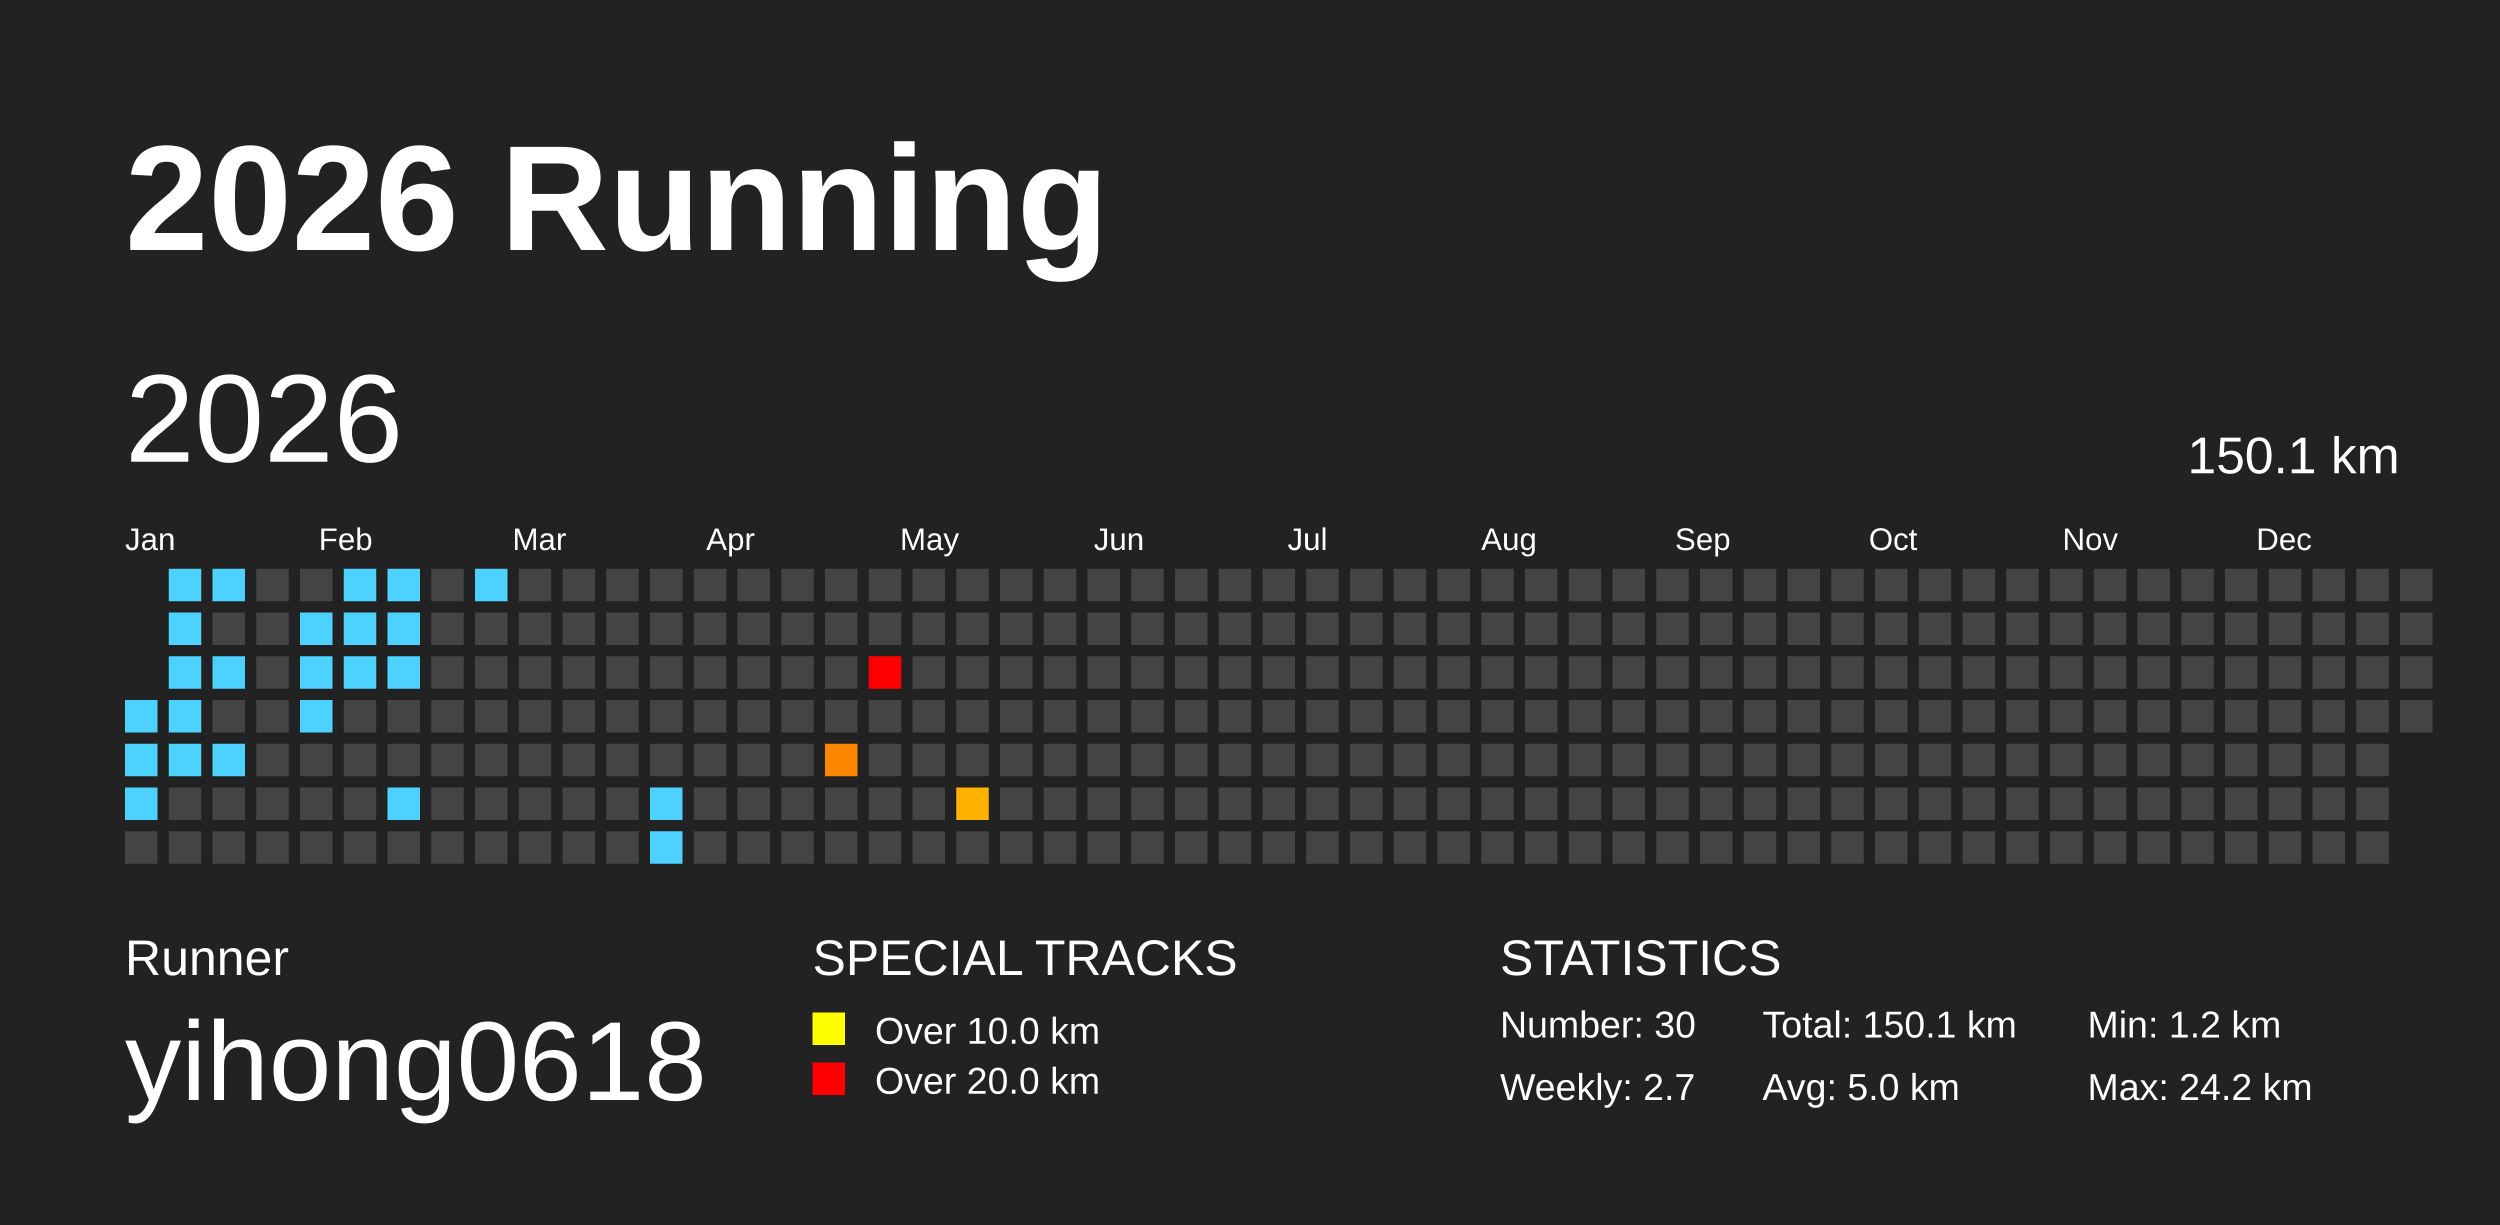
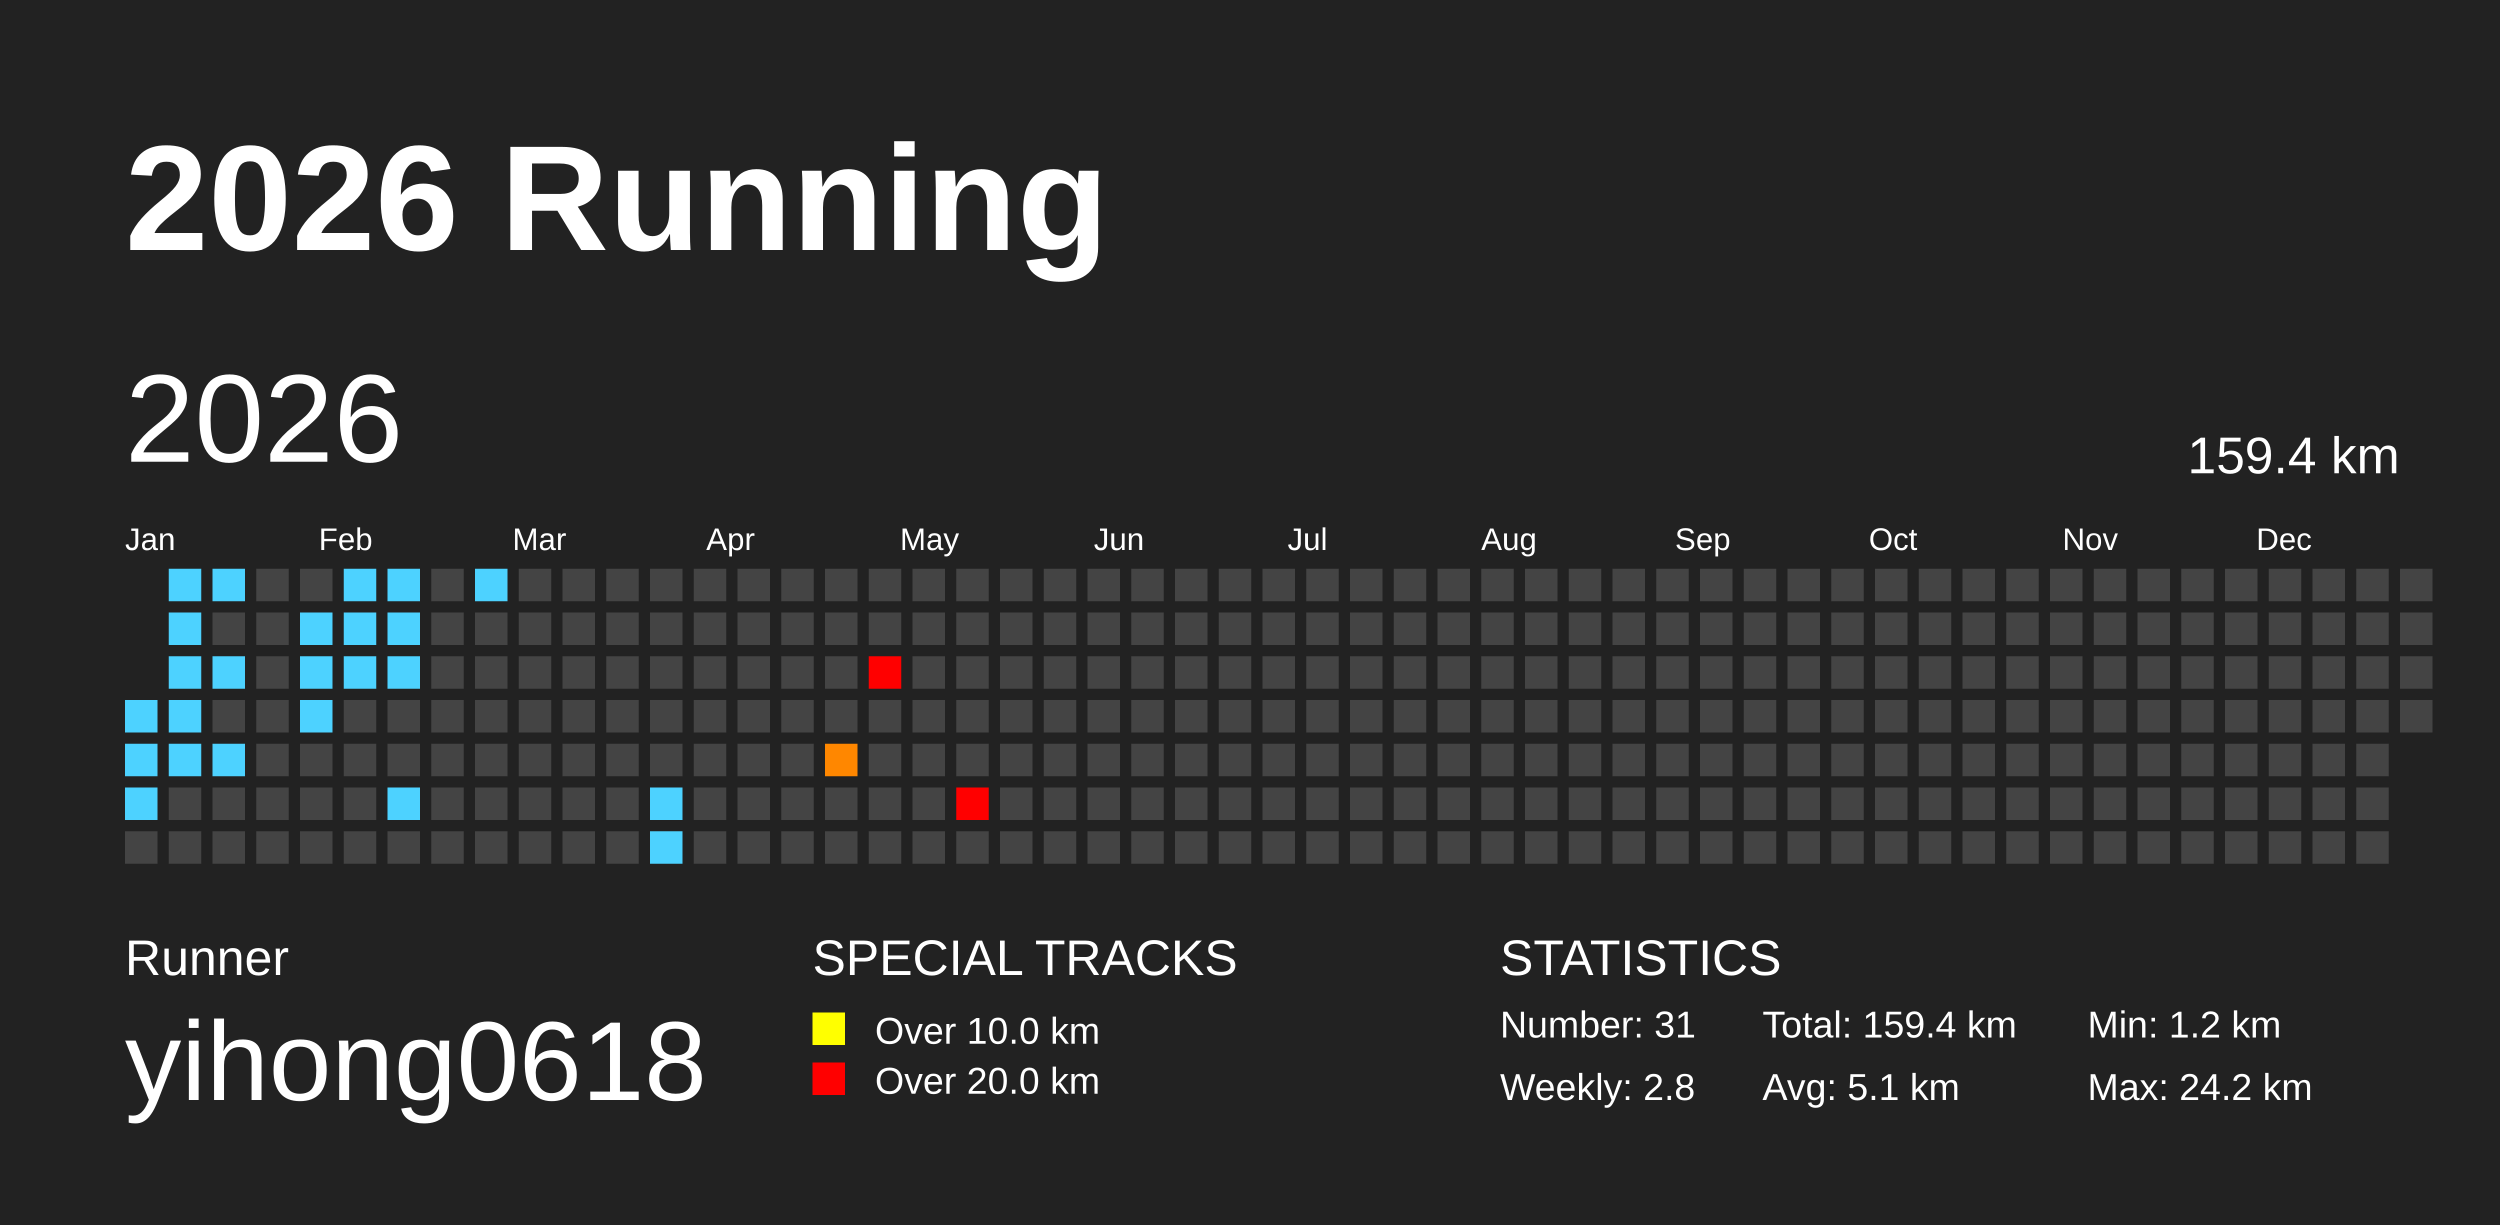
<svg xmlns="http://www.w3.org/2000/svg" baseProfile="full" height="98mm" version="1.1" viewBox="0,0,200,98" width="200mm">
  <defs />
  <rect fill="#222222" height="98" width="200" x="0" y="0" />
  <text fill="#FFFFFF" style="font-size:12px; font-family:Arial; font-weight:bold;" x="10" y="20">2026 Running</text>
  <text fill="#FFFFFF" style="font-size:4px; font-family:Arial" x="10" y="78">Runner</text>
  <text fill="#FFFFFF" style="font-size:9px; font-family:Arial" x="10" y="88">yihong0618</text>
  <text fill="#FFFFFF" style="font-size:4px; font-family:Arial" x="65" y="78">SPECIAL TRACKS</text>
  <rect fill="yellow" height="2.6" width="2.6" x="65" y="81" />
  <text fill="#FFFFFF" style="font-size:3px; font-family:Arial" x="70" y="83.5">Over 10.0 km</text>
  <rect fill="red" height="2.6" width="2.6" x="65" y="85" />
  <text fill="#FFFFFF" style="font-size:3px; font-family:Arial" x="70" y="87.5">Over 20.0 km</text>
  <text fill="#FFFFFF" style="font-size:4px; font-family:Arial" x="120" y="78">STATISTICS</text>
-   <text fill="#FFFFFF" style="font-size:3px; font-family:Arial" x="120" y="83">Number: 30</text>
-   <text fill="#FFFFFF" style="font-size:3px; font-family:Arial" x="120" y="88">Weekly: 2.7</text>
-   <text fill="#FFFFFF" style="font-size:3px; font-family:Arial" x="141" y="83">Total: 150.1 km</text>
-   <text fill="#FFFFFF" style="font-size:3px; font-family:Arial" x="141" y="88">Avg: 5.0 km</text>
+   <text fill="#FFFFFF" style="font-size:3px; font-family:Arial" x="120" y="83">Number: 31</text>
+   <text fill="#FFFFFF" style="font-size:3px; font-family:Arial" x="120" y="88">Weekly: 2.8</text>
+   <text fill="#FFFFFF" style="font-size:3px; font-family:Arial" x="141" y="83">Total: 159.4 km</text>
+   <text fill="#FFFFFF" style="font-size:3px; font-family:Arial" x="141" y="88">Avg: 5.1 km</text>
  <text fill="#FFFFFF" style="font-size:3px; font-family:Arial" x="167" y="83">Min: 1.2 km</text>
  <text fill="#FFFFFF" style="font-size:3px; font-family:Arial" x="167" y="88">Max: 24.2 km</text>
  <text dominant-baseline="hanging" fill="#FFFFFF" style="font-size:10.0px; font-family:Arial;" x="10" y="30">2026</text>
-   <text dominant-baseline="hanging" fill="#FFFFFF" style="font-size:4.125px; font-family:Arial;" x="175" y="35">150.1 km</text>
+   <text dominant-baseline="hanging" fill="#FFFFFF" style="font-size:4.125px; font-family:Arial;" x="175" y="35">159.4 km</text>
  <text fill="#FFFFFF" style="font-size:2.5px; font-family:Arial" x="10.0" y="44">Jan</text>
  <text fill="#FFFFFF" style="font-size:2.5px; font-family:Arial" x="25.5" y="44">Feb</text>
  <text fill="#FFFFFF" style="font-size:2.5px; font-family:Arial" x="41.0" y="44">Mar</text>
  <text fill="#FFFFFF" style="font-size:2.5px; font-family:Arial" x="56.5" y="44">Apr</text>
  <text fill="#FFFFFF" style="font-size:2.5px; font-family:Arial" x="72.0" y="44">May</text>
  <text fill="#FFFFFF" style="font-size:2.5px; font-family:Arial" x="87.5" y="44">Jun</text>
  <text fill="#FFFFFF" style="font-size:2.5px; font-family:Arial" x="103.0" y="44">Jul</text>
  <text fill="#FFFFFF" style="font-size:2.5px; font-family:Arial" x="118.5" y="44">Aug</text>
  <text fill="#FFFFFF" style="font-size:2.5px; font-family:Arial" x="134.0" y="44">Sep</text>
  <text fill="#FFFFFF" style="font-size:2.5px; font-family:Arial" x="149.5" y="44">Oct</text>
  <text fill="#FFFFFF" style="font-size:2.5px; font-family:Arial" x="165.0" y="44">Nov</text>
  <text fill="#FFFFFF" style="font-size:2.5px; font-family:Arial" x="180.5" y="44">Dec</text>
  <rect fill="#4dd2ff" height="2.6" width="2.6" x="10.0" y="56.0" />
  <rect fill="#4dd2ff" height="2.6" width="2.6" x="10.0" y="59.5" />
  <rect fill="#4dd2ff" height="2.6" width="2.6" x="10.0" y="63.0" />
  <rect fill="#444444" height="2.6" width="2.6" x="10.0" y="66.5" />
  <rect fill="#4dd2ff" height="2.6" width="2.6" x="13.5" y="45.5" />
  <rect fill="#4dd2ff" height="2.6" width="2.6" x="13.5" y="49.0" />
  <rect fill="#4dd2ff" height="2.6" width="2.6" x="13.5" y="52.5" />
  <rect fill="#4dd2ff" height="2.6" width="2.6" x="13.5" y="56.0" />
  <rect fill="#4dd2ff" height="2.6" width="2.6" x="13.5" y="59.5" />
  <rect fill="#444444" height="2.6" width="2.6" x="13.5" y="63.0" />
  <rect fill="#444444" height="2.6" width="2.6" x="13.5" y="66.5" />
  <rect fill="#4dd2ff" height="2.6" width="2.6" x="17.0" y="45.5" />
  <rect fill="#444444" height="2.6" width="2.6" x="17.0" y="49.0" />
  <rect fill="#4dd2ff" height="2.6" width="2.6" x="17.0" y="52.5" />
  <rect fill="#444444" height="2.6" width="2.6" x="17.0" y="56.0" />
  <rect fill="#4dd2ff" height="2.6" width="2.6" x="17.0" y="59.5" />
  <rect fill="#444444" height="2.6" width="2.6" x="17.0" y="63.0" />
  <rect fill="#444444" height="2.6" width="2.6" x="17.0" y="66.5" />
  <rect fill="#444444" height="2.6" width="2.6" x="20.5" y="45.5" />
  <rect fill="#444444" height="2.6" width="2.6" x="20.5" y="49.0" />
  <rect fill="#444444" height="2.6" width="2.6" x="20.5" y="52.5" />
  <rect fill="#444444" height="2.6" width="2.6" x="20.5" y="56.0" />
  <rect fill="#444444" height="2.6" width="2.6" x="20.5" y="59.5" />
  <rect fill="#444444" height="2.6" width="2.6" x="20.5" y="63.0" />
  <rect fill="#444444" height="2.6" width="2.6" x="20.5" y="66.5" />
  <rect fill="#444444" height="2.6" width="2.6" x="24.0" y="45.5" />
  <rect fill="#4dd2ff" height="2.6" width="2.6" x="24.0" y="49.0" />
  <rect fill="#4dd2ff" height="2.6" width="2.6" x="24.0" y="52.5" />
  <rect fill="#4dd2ff" height="2.6" width="2.6" x="24.0" y="56.0" />
  <rect fill="#444444" height="2.6" width="2.6" x="24.0" y="59.5" />
  <rect fill="#444444" height="2.6" width="2.6" x="24.0" y="63.0" />
  <rect fill="#444444" height="2.6" width="2.6" x="24.0" y="66.5" />
  <rect fill="#4dd2ff" height="2.6" width="2.6" x="27.5" y="45.5" />
  <rect fill="#4dd2ff" height="2.6" width="2.6" x="27.5" y="49.0" />
  <rect fill="#4dd2ff" height="2.6" width="2.6" x="27.5" y="52.5" />
  <rect fill="#444444" height="2.6" width="2.6" x="27.5" y="56.0" />
  <rect fill="#444444" height="2.6" width="2.6" x="27.5" y="59.5" />
  <rect fill="#444444" height="2.6" width="2.6" x="27.5" y="63.0" />
  <rect fill="#444444" height="2.6" width="2.6" x="27.5" y="66.5" />
  <rect fill="#4dd2ff" height="2.6" width="2.6" x="31.0" y="45.5" />
  <rect fill="#4dd2ff" height="2.6" width="2.6" x="31.0" y="49.0" />
  <rect fill="#4dd2ff" height="2.6" width="2.6" x="31.0" y="52.5" />
  <rect fill="#444444" height="2.6" width="2.6" x="31.0" y="56.0" />
  <rect fill="#444444" height="2.6" width="2.6" x="31.0" y="59.5" />
  <rect fill="#4dd2ff" height="2.6" width="2.6" x="31.0" y="63.0" />
  <rect fill="#444444" height="2.6" width="2.6" x="31.0" y="66.5" />
  <rect fill="#444444" height="2.6" width="2.6" x="34.5" y="45.5" />
  <rect fill="#444444" height="2.6" width="2.6" x="34.5" y="49.0" />
  <rect fill="#444444" height="2.6" width="2.6" x="34.5" y="52.5" />
  <rect fill="#444444" height="2.6" width="2.6" x="34.5" y="56.0" />
  <rect fill="#444444" height="2.6" width="2.6" x="34.5" y="59.5" />
  <rect fill="#444444" height="2.6" width="2.6" x="34.5" y="63.0" />
  <rect fill="#444444" height="2.6" width="2.6" x="34.5" y="66.5" />
  <rect fill="#4dd2ff" height="2.6" width="2.6" x="38.0" y="45.5" />
  <rect fill="#444444" height="2.6" width="2.6" x="38.0" y="49.0" />
  <rect fill="#444444" height="2.6" width="2.6" x="38.0" y="52.5" />
  <rect fill="#444444" height="2.6" width="2.6" x="38.0" y="56.0" />
  <rect fill="#444444" height="2.6" width="2.6" x="38.0" y="59.5" />
  <rect fill="#444444" height="2.6" width="2.6" x="38.0" y="63.0" />
  <rect fill="#444444" height="2.6" width="2.6" x="38.0" y="66.5" />
  <rect fill="#444444" height="2.6" width="2.6" x="41.5" y="45.5" />
  <rect fill="#444444" height="2.6" width="2.6" x="41.5" y="49.0" />
  <rect fill="#444444" height="2.6" width="2.6" x="41.5" y="52.5" />
  <rect fill="#444444" height="2.6" width="2.6" x="41.5" y="56.0" />
  <rect fill="#444444" height="2.6" width="2.6" x="41.5" y="59.5" />
  <rect fill="#444444" height="2.6" width="2.6" x="41.5" y="63.0" />
  <rect fill="#444444" height="2.6" width="2.6" x="41.5" y="66.5" />
  <rect fill="#444444" height="2.6" width="2.6" x="45.0" y="45.5" />
  <rect fill="#444444" height="2.6" width="2.6" x="45.0" y="49.0" />
  <rect fill="#444444" height="2.6" width="2.6" x="45.0" y="52.5" />
  <rect fill="#444444" height="2.6" width="2.6" x="45.0" y="56.0" />
  <rect fill="#444444" height="2.6" width="2.6" x="45.0" y="59.5" />
  <rect fill="#444444" height="2.6" width="2.6" x="45.0" y="63.0" />
  <rect fill="#444444" height="2.6" width="2.6" x="45.0" y="66.5" />
  <rect fill="#444444" height="2.6" width="2.6" x="48.5" y="45.5" />
  <rect fill="#444444" height="2.6" width="2.6" x="48.5" y="49.0" />
  <rect fill="#444444" height="2.6" width="2.6" x="48.5" y="52.5" />
  <rect fill="#444444" height="2.6" width="2.6" x="48.5" y="56.0" />
  <rect fill="#444444" height="2.6" width="2.6" x="48.5" y="59.5" />
  <rect fill="#444444" height="2.6" width="2.6" x="48.5" y="63.0" />
  <rect fill="#444444" height="2.6" width="2.6" x="48.5" y="66.5" />
  <rect fill="#444444" height="2.6" width="2.6" x="52.0" y="45.5" />
  <rect fill="#444444" height="2.6" width="2.6" x="52.0" y="49.0" />
  <rect fill="#444444" height="2.6" width="2.6" x="52.0" y="52.5" />
  <rect fill="#444444" height="2.6" width="2.6" x="52.0" y="56.0" />
  <rect fill="#444444" height="2.6" width="2.6" x="52.0" y="59.5" />
  <rect fill="#4dd2ff" height="2.6" width="2.6" x="52.0" y="63.0" />
  <rect fill="#4dd2ff" height="2.6" width="2.6" x="52.0" y="66.5" />
  <rect fill="#444444" height="2.6" width="2.6" x="55.5" y="45.5" />
  <rect fill="#444444" height="2.6" width="2.6" x="55.5" y="49.0" />
  <rect fill="#444444" height="2.6" width="2.6" x="55.5" y="52.5" />
  <rect fill="#444444" height="2.6" width="2.6" x="55.5" y="56.0" />
  <rect fill="#444444" height="2.6" width="2.6" x="55.5" y="59.5" />
  <rect fill="#444444" height="2.6" width="2.6" x="55.5" y="63.0" />
  <rect fill="#444444" height="2.6" width="2.6" x="55.5" y="66.5" />
  <rect fill="#444444" height="2.6" width="2.6" x="59.0" y="45.5" />
  <rect fill="#444444" height="2.6" width="2.6" x="59.0" y="49.0" />
  <rect fill="#444444" height="2.6" width="2.6" x="59.0" y="52.5" />
  <rect fill="#444444" height="2.6" width="2.6" x="59.0" y="56.0" />
  <rect fill="#444444" height="2.6" width="2.6" x="59.0" y="59.5" />
  <rect fill="#444444" height="2.6" width="2.6" x="59.0" y="63.0" />
  <rect fill="#444444" height="2.6" width="2.6" x="59.0" y="66.5" />
  <rect fill="#444444" height="2.6" width="2.6" x="62.5" y="45.5" />
  <rect fill="#444444" height="2.6" width="2.6" x="62.5" y="49.0" />
  <rect fill="#444444" height="2.6" width="2.6" x="62.5" y="52.5" />
  <rect fill="#444444" height="2.6" width="2.6" x="62.5" y="56.0" />
  <rect fill="#444444" height="2.6" width="2.6" x="62.5" y="59.5" />
  <rect fill="#444444" height="2.6" width="2.6" x="62.5" y="63.0" />
  <rect fill="#444444" height="2.6" width="2.6" x="62.5" y="66.5" />
  <rect fill="#444444" height="2.6" width="2.6" x="66.0" y="45.5" />
  <rect fill="#444444" height="2.6" width="2.6" x="66.0" y="49.0" />
  <rect fill="#444444" height="2.6" width="2.6" x="66.0" y="52.5" />
  <rect fill="#444444" height="2.6" width="2.6" x="66.0" y="56.0" />
  <rect fill="#ff8700" height="2.6" width="2.6" x="66.0" y="59.5" />
  <rect fill="#444444" height="2.6" width="2.6" x="66.0" y="63.0" />
  <rect fill="#444444" height="2.6" width="2.6" x="66.0" y="66.5" />
  <rect fill="#444444" height="2.6" width="2.6" x="69.5" y="45.5" />
  <rect fill="#444444" height="2.6" width="2.6" x="69.5" y="49.0" />
  <rect fill="red" height="2.6" width="2.6" x="69.5" y="52.5" />
  <rect fill="#444444" height="2.6" width="2.6" x="69.5" y="56.0" />
  <rect fill="#444444" height="2.6" width="2.6" x="69.5" y="59.5" />
  <rect fill="#444444" height="2.6" width="2.6" x="69.5" y="63.0" />
  <rect fill="#444444" height="2.6" width="2.6" x="69.5" y="66.5" />
  <rect fill="#444444" height="2.6" width="2.6" x="73.0" y="45.5" />
  <rect fill="#444444" height="2.6" width="2.6" x="73.0" y="49.0" />
  <rect fill="#444444" height="2.6" width="2.6" x="73.0" y="52.5" />
  <rect fill="#444444" height="2.6" width="2.6" x="73.0" y="56.0" />
  <rect fill="#444444" height="2.6" width="2.6" x="73.0" y="59.5" />
  <rect fill="#444444" height="2.6" width="2.6" x="73.0" y="63.0" />
  <rect fill="#444444" height="2.6" width="2.6" x="73.0" y="66.5" />
  <rect fill="#444444" height="2.6" width="2.6" x="76.5" y="45.5" />
  <rect fill="#444444" height="2.6" width="2.6" x="76.5" y="49.0" />
  <rect fill="#444444" height="2.6" width="2.6" x="76.5" y="52.5" />
  <rect fill="#444444" height="2.6" width="2.6" x="76.5" y="56.0" />
  <rect fill="#444444" height="2.6" width="2.6" x="76.5" y="59.5" />
-   <rect fill="#ffb200" height="2.6" width="2.6" x="76.5" y="63.0" />
+   <rect fill="red" height="2.6" width="2.6" x="76.5" y="63.0" />
  <rect fill="#444444" height="2.6" width="2.6" x="76.5" y="66.5" />
  <rect fill="#444444" height="2.6" width="2.6" x="80.0" y="45.5" />
  <rect fill="#444444" height="2.6" width="2.6" x="80.0" y="49.0" />
  <rect fill="#444444" height="2.6" width="2.6" x="80.0" y="52.5" />
  <rect fill="#444444" height="2.6" width="2.6" x="80.0" y="56.0" />
  <rect fill="#444444" height="2.6" width="2.6" x="80.0" y="59.5" />
  <rect fill="#444444" height="2.6" width="2.6" x="80.0" y="63.0" />
  <rect fill="#444444" height="2.6" width="2.6" x="80.0" y="66.5" />
  <rect fill="#444444" height="2.6" width="2.6" x="83.5" y="45.5" />
  <rect fill="#444444" height="2.6" width="2.6" x="83.5" y="49.0" />
  <rect fill="#444444" height="2.6" width="2.6" x="83.5" y="52.5" />
  <rect fill="#444444" height="2.6" width="2.6" x="83.5" y="56.0" />
  <rect fill="#444444" height="2.6" width="2.6" x="83.5" y="59.5" />
  <rect fill="#444444" height="2.6" width="2.6" x="83.5" y="63.0" />
  <rect fill="#444444" height="2.6" width="2.6" x="83.5" y="66.5" />
  <rect fill="#444444" height="2.6" width="2.6" x="87.0" y="45.5" />
  <rect fill="#444444" height="2.6" width="2.6" x="87.0" y="49.0" />
  <rect fill="#444444" height="2.6" width="2.6" x="87.0" y="52.5" />
  <rect fill="#444444" height="2.6" width="2.6" x="87.0" y="56.0" />
  <rect fill="#444444" height="2.6" width="2.6" x="87.0" y="59.5" />
  <rect fill="#444444" height="2.6" width="2.6" x="87.0" y="63.0" />
  <rect fill="#444444" height="2.6" width="2.6" x="87.0" y="66.5" />
  <rect fill="#444444" height="2.6" width="2.6" x="90.5" y="45.5" />
  <rect fill="#444444" height="2.6" width="2.6" x="90.5" y="49.0" />
  <rect fill="#444444" height="2.6" width="2.6" x="90.5" y="52.5" />
  <rect fill="#444444" height="2.6" width="2.6" x="90.5" y="56.0" />
  <rect fill="#444444" height="2.6" width="2.6" x="90.5" y="59.5" />
  <rect fill="#444444" height="2.6" width="2.6" x="90.5" y="63.0" />
  <rect fill="#444444" height="2.6" width="2.6" x="90.5" y="66.5" />
  <rect fill="#444444" height="2.6" width="2.6" x="94.0" y="45.5" />
  <rect fill="#444444" height="2.6" width="2.6" x="94.0" y="49.0" />
  <rect fill="#444444" height="2.6" width="2.6" x="94.0" y="52.5" />
  <rect fill="#444444" height="2.6" width="2.6" x="94.0" y="56.0" />
  <rect fill="#444444" height="2.6" width="2.6" x="94.0" y="59.5" />
  <rect fill="#444444" height="2.6" width="2.6" x="94.0" y="63.0" />
  <rect fill="#444444" height="2.6" width="2.6" x="94.0" y="66.5" />
  <rect fill="#444444" height="2.6" width="2.6" x="97.5" y="45.5" />
  <rect fill="#444444" height="2.6" width="2.6" x="97.5" y="49.0" />
  <rect fill="#444444" height="2.6" width="2.6" x="97.5" y="52.5" />
  <rect fill="#444444" height="2.6" width="2.6" x="97.5" y="56.0" />
  <rect fill="#444444" height="2.6" width="2.6" x="97.5" y="59.5" />
  <rect fill="#444444" height="2.6" width="2.6" x="97.5" y="63.0" />
  <rect fill="#444444" height="2.6" width="2.6" x="97.5" y="66.5" />
  <rect fill="#444444" height="2.6" width="2.6" x="101.0" y="45.5" />
  <rect fill="#444444" height="2.6" width="2.6" x="101.0" y="49.0" />
  <rect fill="#444444" height="2.6" width="2.6" x="101.0" y="52.5" />
  <rect fill="#444444" height="2.6" width="2.6" x="101.0" y="56.0" />
  <rect fill="#444444" height="2.6" width="2.6" x="101.0" y="59.5" />
  <rect fill="#444444" height="2.6" width="2.6" x="101.0" y="63.0" />
  <rect fill="#444444" height="2.6" width="2.6" x="101.0" y="66.5" />
  <rect fill="#444444" height="2.6" width="2.6" x="104.5" y="45.5" />
  <rect fill="#444444" height="2.6" width="2.6" x="104.5" y="49.0" />
  <rect fill="#444444" height="2.6" width="2.6" x="104.5" y="52.5" />
  <rect fill="#444444" height="2.6" width="2.6" x="104.5" y="56.0" />
  <rect fill="#444444" height="2.6" width="2.6" x="104.5" y="59.5" />
  <rect fill="#444444" height="2.6" width="2.6" x="104.5" y="63.0" />
  <rect fill="#444444" height="2.6" width="2.6" x="104.5" y="66.5" />
  <rect fill="#444444" height="2.6" width="2.6" x="108.0" y="45.5" />
  <rect fill="#444444" height="2.6" width="2.6" x="108.0" y="49.0" />
  <rect fill="#444444" height="2.6" width="2.6" x="108.0" y="52.5" />
  <rect fill="#444444" height="2.6" width="2.6" x="108.0" y="56.0" />
  <rect fill="#444444" height="2.6" width="2.6" x="108.0" y="59.5" />
  <rect fill="#444444" height="2.6" width="2.6" x="108.0" y="63.0" />
  <rect fill="#444444" height="2.6" width="2.6" x="108.0" y="66.5" />
  <rect fill="#444444" height="2.6" width="2.6" x="111.5" y="45.5" />
  <rect fill="#444444" height="2.6" width="2.6" x="111.5" y="49.0" />
  <rect fill="#444444" height="2.6" width="2.6" x="111.5" y="52.5" />
  <rect fill="#444444" height="2.6" width="2.6" x="111.5" y="56.0" />
  <rect fill="#444444" height="2.6" width="2.6" x="111.5" y="59.5" />
  <rect fill="#444444" height="2.6" width="2.6" x="111.5" y="63.0" />
  <rect fill="#444444" height="2.6" width="2.6" x="111.5" y="66.5" />
  <rect fill="#444444" height="2.6" width="2.6" x="115.0" y="45.5" />
  <rect fill="#444444" height="2.6" width="2.6" x="115.0" y="49.0" />
  <rect fill="#444444" height="2.6" width="2.6" x="115.0" y="52.5" />
  <rect fill="#444444" height="2.6" width="2.6" x="115.0" y="56.0" />
  <rect fill="#444444" height="2.6" width="2.6" x="115.0" y="59.5" />
  <rect fill="#444444" height="2.6" width="2.6" x="115.0" y="63.0" />
  <rect fill="#444444" height="2.6" width="2.6" x="115.0" y="66.5" />
  <rect fill="#444444" height="2.6" width="2.6" x="118.5" y="45.5" />
  <rect fill="#444444" height="2.6" width="2.6" x="118.5" y="49.0" />
  <rect fill="#444444" height="2.6" width="2.6" x="118.5" y="52.5" />
  <rect fill="#444444" height="2.6" width="2.6" x="118.5" y="56.0" />
  <rect fill="#444444" height="2.6" width="2.6" x="118.5" y="59.5" />
  <rect fill="#444444" height="2.6" width="2.6" x="118.5" y="63.0" />
  <rect fill="#444444" height="2.6" width="2.6" x="118.5" y="66.5" />
  <rect fill="#444444" height="2.6" width="2.6" x="122.0" y="45.5" />
  <rect fill="#444444" height="2.6" width="2.6" x="122.0" y="49.0" />
  <rect fill="#444444" height="2.6" width="2.6" x="122.0" y="52.5" />
  <rect fill="#444444" height="2.6" width="2.6" x="122.0" y="56.0" />
  <rect fill="#444444" height="2.6" width="2.6" x="122.0" y="59.5" />
  <rect fill="#444444" height="2.6" width="2.6" x="122.0" y="63.0" />
  <rect fill="#444444" height="2.6" width="2.6" x="122.0" y="66.5" />
  <rect fill="#444444" height="2.6" width="2.6" x="125.5" y="45.5" />
  <rect fill="#444444" height="2.6" width="2.6" x="125.5" y="49.0" />
  <rect fill="#444444" height="2.6" width="2.6" x="125.5" y="52.5" />
  <rect fill="#444444" height="2.6" width="2.6" x="125.5" y="56.0" />
  <rect fill="#444444" height="2.6" width="2.6" x="125.5" y="59.5" />
  <rect fill="#444444" height="2.6" width="2.6" x="125.5" y="63.0" />
  <rect fill="#444444" height="2.6" width="2.6" x="125.5" y="66.5" />
  <rect fill="#444444" height="2.6" width="2.6" x="129.0" y="45.5" />
  <rect fill="#444444" height="2.6" width="2.6" x="129.0" y="49.0" />
  <rect fill="#444444" height="2.6" width="2.6" x="129.0" y="52.5" />
  <rect fill="#444444" height="2.6" width="2.6" x="129.0" y="56.0" />
  <rect fill="#444444" height="2.6" width="2.6" x="129.0" y="59.5" />
  <rect fill="#444444" height="2.6" width="2.6" x="129.0" y="63.0" />
  <rect fill="#444444" height="2.6" width="2.6" x="129.0" y="66.5" />
  <rect fill="#444444" height="2.6" width="2.6" x="132.5" y="45.5" />
  <rect fill="#444444" height="2.6" width="2.6" x="132.5" y="49.0" />
  <rect fill="#444444" height="2.6" width="2.6" x="132.5" y="52.5" />
  <rect fill="#444444" height="2.6" width="2.6" x="132.5" y="56.0" />
  <rect fill="#444444" height="2.6" width="2.6" x="132.5" y="59.5" />
  <rect fill="#444444" height="2.6" width="2.6" x="132.5" y="63.0" />
  <rect fill="#444444" height="2.6" width="2.6" x="132.5" y="66.5" />
  <rect fill="#444444" height="2.6" width="2.6" x="136.0" y="45.5" />
  <rect fill="#444444" height="2.6" width="2.6" x="136.0" y="49.0" />
  <rect fill="#444444" height="2.6" width="2.6" x="136.0" y="52.5" />
  <rect fill="#444444" height="2.6" width="2.6" x="136.0" y="56.0" />
  <rect fill="#444444" height="2.6" width="2.6" x="136.0" y="59.5" />
  <rect fill="#444444" height="2.6" width="2.6" x="136.0" y="63.0" />
  <rect fill="#444444" height="2.6" width="2.6" x="136.0" y="66.5" />
  <rect fill="#444444" height="2.6" width="2.6" x="139.5" y="45.5" />
  <rect fill="#444444" height="2.6" width="2.6" x="139.5" y="49.0" />
  <rect fill="#444444" height="2.6" width="2.6" x="139.5" y="52.5" />
  <rect fill="#444444" height="2.6" width="2.6" x="139.5" y="56.0" />
  <rect fill="#444444" height="2.6" width="2.6" x="139.5" y="59.5" />
  <rect fill="#444444" height="2.6" width="2.6" x="139.5" y="63.0" />
  <rect fill="#444444" height="2.6" width="2.6" x="139.5" y="66.5" />
  <rect fill="#444444" height="2.6" width="2.6" x="143.0" y="45.5" />
  <rect fill="#444444" height="2.6" width="2.6" x="143.0" y="49.0" />
  <rect fill="#444444" height="2.6" width="2.6" x="143.0" y="52.5" />
  <rect fill="#444444" height="2.6" width="2.6" x="143.0" y="56.0" />
  <rect fill="#444444" height="2.6" width="2.6" x="143.0" y="59.5" />
  <rect fill="#444444" height="2.6" width="2.6" x="143.0" y="63.0" />
  <rect fill="#444444" height="2.6" width="2.6" x="143.0" y="66.5" />
  <rect fill="#444444" height="2.6" width="2.6" x="146.5" y="45.5" />
  <rect fill="#444444" height="2.6" width="2.6" x="146.5" y="49.0" />
  <rect fill="#444444" height="2.6" width="2.6" x="146.5" y="52.5" />
  <rect fill="#444444" height="2.6" width="2.6" x="146.5" y="56.0" />
  <rect fill="#444444" height="2.6" width="2.6" x="146.5" y="59.5" />
  <rect fill="#444444" height="2.6" width="2.6" x="146.5" y="63.0" />
  <rect fill="#444444" height="2.6" width="2.6" x="146.5" y="66.5" />
  <rect fill="#444444" height="2.6" width="2.6" x="150.0" y="45.5" />
  <rect fill="#444444" height="2.6" width="2.6" x="150.0" y="49.0" />
  <rect fill="#444444" height="2.6" width="2.6" x="150.0" y="52.5" />
  <rect fill="#444444" height="2.6" width="2.6" x="150.0" y="56.0" />
  <rect fill="#444444" height="2.6" width="2.6" x="150.0" y="59.5" />
  <rect fill="#444444" height="2.6" width="2.6" x="150.0" y="63.0" />
  <rect fill="#444444" height="2.6" width="2.6" x="150.0" y="66.5" />
  <rect fill="#444444" height="2.6" width="2.6" x="153.5" y="45.5" />
  <rect fill="#444444" height="2.6" width="2.6" x="153.5" y="49.0" />
  <rect fill="#444444" height="2.6" width="2.6" x="153.5" y="52.5" />
  <rect fill="#444444" height="2.6" width="2.6" x="153.5" y="56.0" />
  <rect fill="#444444" height="2.6" width="2.6" x="153.5" y="59.5" />
  <rect fill="#444444" height="2.6" width="2.6" x="153.5" y="63.0" />
  <rect fill="#444444" height="2.6" width="2.6" x="153.5" y="66.5" />
  <rect fill="#444444" height="2.6" width="2.6" x="157.0" y="45.5" />
  <rect fill="#444444" height="2.6" width="2.6" x="157.0" y="49.0" />
  <rect fill="#444444" height="2.6" width="2.6" x="157.0" y="52.5" />
  <rect fill="#444444" height="2.6" width="2.6" x="157.0" y="56.0" />
  <rect fill="#444444" height="2.6" width="2.6" x="157.0" y="59.5" />
  <rect fill="#444444" height="2.6" width="2.6" x="157.0" y="63.0" />
  <rect fill="#444444" height="2.6" width="2.6" x="157.0" y="66.5" />
  <rect fill="#444444" height="2.6" width="2.6" x="160.5" y="45.5" />
  <rect fill="#444444" height="2.6" width="2.6" x="160.5" y="49.0" />
  <rect fill="#444444" height="2.6" width="2.6" x="160.5" y="52.5" />
  <rect fill="#444444" height="2.6" width="2.6" x="160.5" y="56.0" />
  <rect fill="#444444" height="2.6" width="2.6" x="160.5" y="59.5" />
  <rect fill="#444444" height="2.6" width="2.6" x="160.5" y="63.0" />
  <rect fill="#444444" height="2.6" width="2.6" x="160.5" y="66.5" />
  <rect fill="#444444" height="2.6" width="2.6" x="164.0" y="45.5" />
  <rect fill="#444444" height="2.6" width="2.6" x="164.0" y="49.0" />
  <rect fill="#444444" height="2.6" width="2.6" x="164.0" y="52.5" />
  <rect fill="#444444" height="2.6" width="2.6" x="164.0" y="56.0" />
  <rect fill="#444444" height="2.6" width="2.6" x="164.0" y="59.5" />
  <rect fill="#444444" height="2.6" width="2.6" x="164.0" y="63.0" />
  <rect fill="#444444" height="2.6" width="2.6" x="164.0" y="66.5" />
  <rect fill="#444444" height="2.6" width="2.6" x="167.5" y="45.5" />
  <rect fill="#444444" height="2.6" width="2.6" x="167.5" y="49.0" />
  <rect fill="#444444" height="2.6" width="2.6" x="167.5" y="52.5" />
  <rect fill="#444444" height="2.6" width="2.6" x="167.5" y="56.0" />
  <rect fill="#444444" height="2.6" width="2.6" x="167.5" y="59.5" />
  <rect fill="#444444" height="2.6" width="2.6" x="167.5" y="63.0" />
  <rect fill="#444444" height="2.6" width="2.6" x="167.5" y="66.5" />
  <rect fill="#444444" height="2.6" width="2.6" x="171.0" y="45.5" />
  <rect fill="#444444" height="2.6" width="2.6" x="171.0" y="49.0" />
  <rect fill="#444444" height="2.6" width="2.6" x="171.0" y="52.5" />
  <rect fill="#444444" height="2.6" width="2.6" x="171.0" y="56.0" />
  <rect fill="#444444" height="2.6" width="2.6" x="171.0" y="59.5" />
  <rect fill="#444444" height="2.6" width="2.6" x="171.0" y="63.0" />
  <rect fill="#444444" height="2.6" width="2.6" x="171.0" y="66.5" />
  <rect fill="#444444" height="2.6" width="2.6" x="174.5" y="45.5" />
  <rect fill="#444444" height="2.6" width="2.6" x="174.5" y="49.0" />
  <rect fill="#444444" height="2.6" width="2.6" x="174.5" y="52.5" />
  <rect fill="#444444" height="2.6" width="2.6" x="174.5" y="56.0" />
  <rect fill="#444444" height="2.6" width="2.6" x="174.5" y="59.5" />
  <rect fill="#444444" height="2.6" width="2.6" x="174.5" y="63.0" />
  <rect fill="#444444" height="2.6" width="2.6" x="174.5" y="66.5" />
  <rect fill="#444444" height="2.6" width="2.6" x="178.0" y="45.5" />
  <rect fill="#444444" height="2.6" width="2.6" x="178.0" y="49.0" />
  <rect fill="#444444" height="2.6" width="2.6" x="178.0" y="52.5" />
  <rect fill="#444444" height="2.6" width="2.6" x="178.0" y="56.0" />
  <rect fill="#444444" height="2.6" width="2.6" x="178.0" y="59.5" />
  <rect fill="#444444" height="2.6" width="2.6" x="178.0" y="63.0" />
  <rect fill="#444444" height="2.6" width="2.6" x="178.0" y="66.5" />
  <rect fill="#444444" height="2.6" width="2.6" x="181.5" y="45.5" />
  <rect fill="#444444" height="2.6" width="2.6" x="181.5" y="49.0" />
  <rect fill="#444444" height="2.6" width="2.6" x="181.5" y="52.5" />
  <rect fill="#444444" height="2.6" width="2.6" x="181.5" y="56.0" />
  <rect fill="#444444" height="2.6" width="2.6" x="181.5" y="59.5" />
  <rect fill="#444444" height="2.6" width="2.6" x="181.5" y="63.0" />
  <rect fill="#444444" height="2.6" width="2.6" x="181.5" y="66.5" />
  <rect fill="#444444" height="2.6" width="2.6" x="185.0" y="45.5" />
  <rect fill="#444444" height="2.6" width="2.6" x="185.0" y="49.0" />
  <rect fill="#444444" height="2.6" width="2.6" x="185.0" y="52.5" />
  <rect fill="#444444" height="2.6" width="2.6" x="185.0" y="56.0" />
  <rect fill="#444444" height="2.6" width="2.6" x="185.0" y="59.5" />
  <rect fill="#444444" height="2.6" width="2.6" x="185.0" y="63.0" />
  <rect fill="#444444" height="2.6" width="2.6" x="185.0" y="66.5" />
  <rect fill="#444444" height="2.6" width="2.6" x="188.5" y="45.5" />
  <rect fill="#444444" height="2.6" width="2.6" x="188.5" y="49.0" />
  <rect fill="#444444" height="2.6" width="2.6" x="188.5" y="52.5" />
  <rect fill="#444444" height="2.6" width="2.6" x="188.5" y="56.0" />
  <rect fill="#444444" height="2.6" width="2.6" x="188.5" y="59.5" />
  <rect fill="#444444" height="2.6" width="2.6" x="188.5" y="63.0" />
  <rect fill="#444444" height="2.6" width="2.6" x="188.5" y="66.5" />
  <rect fill="#444444" height="2.6" width="2.6" x="192.0" y="45.5" />
  <rect fill="#444444" height="2.6" width="2.6" x="192.0" y="49.0" />
  <rect fill="#444444" height="2.6" width="2.6" x="192.0" y="52.5" />
  <rect fill="#444444" height="2.6" width="2.6" x="192.0" y="56.0" />
</svg>
